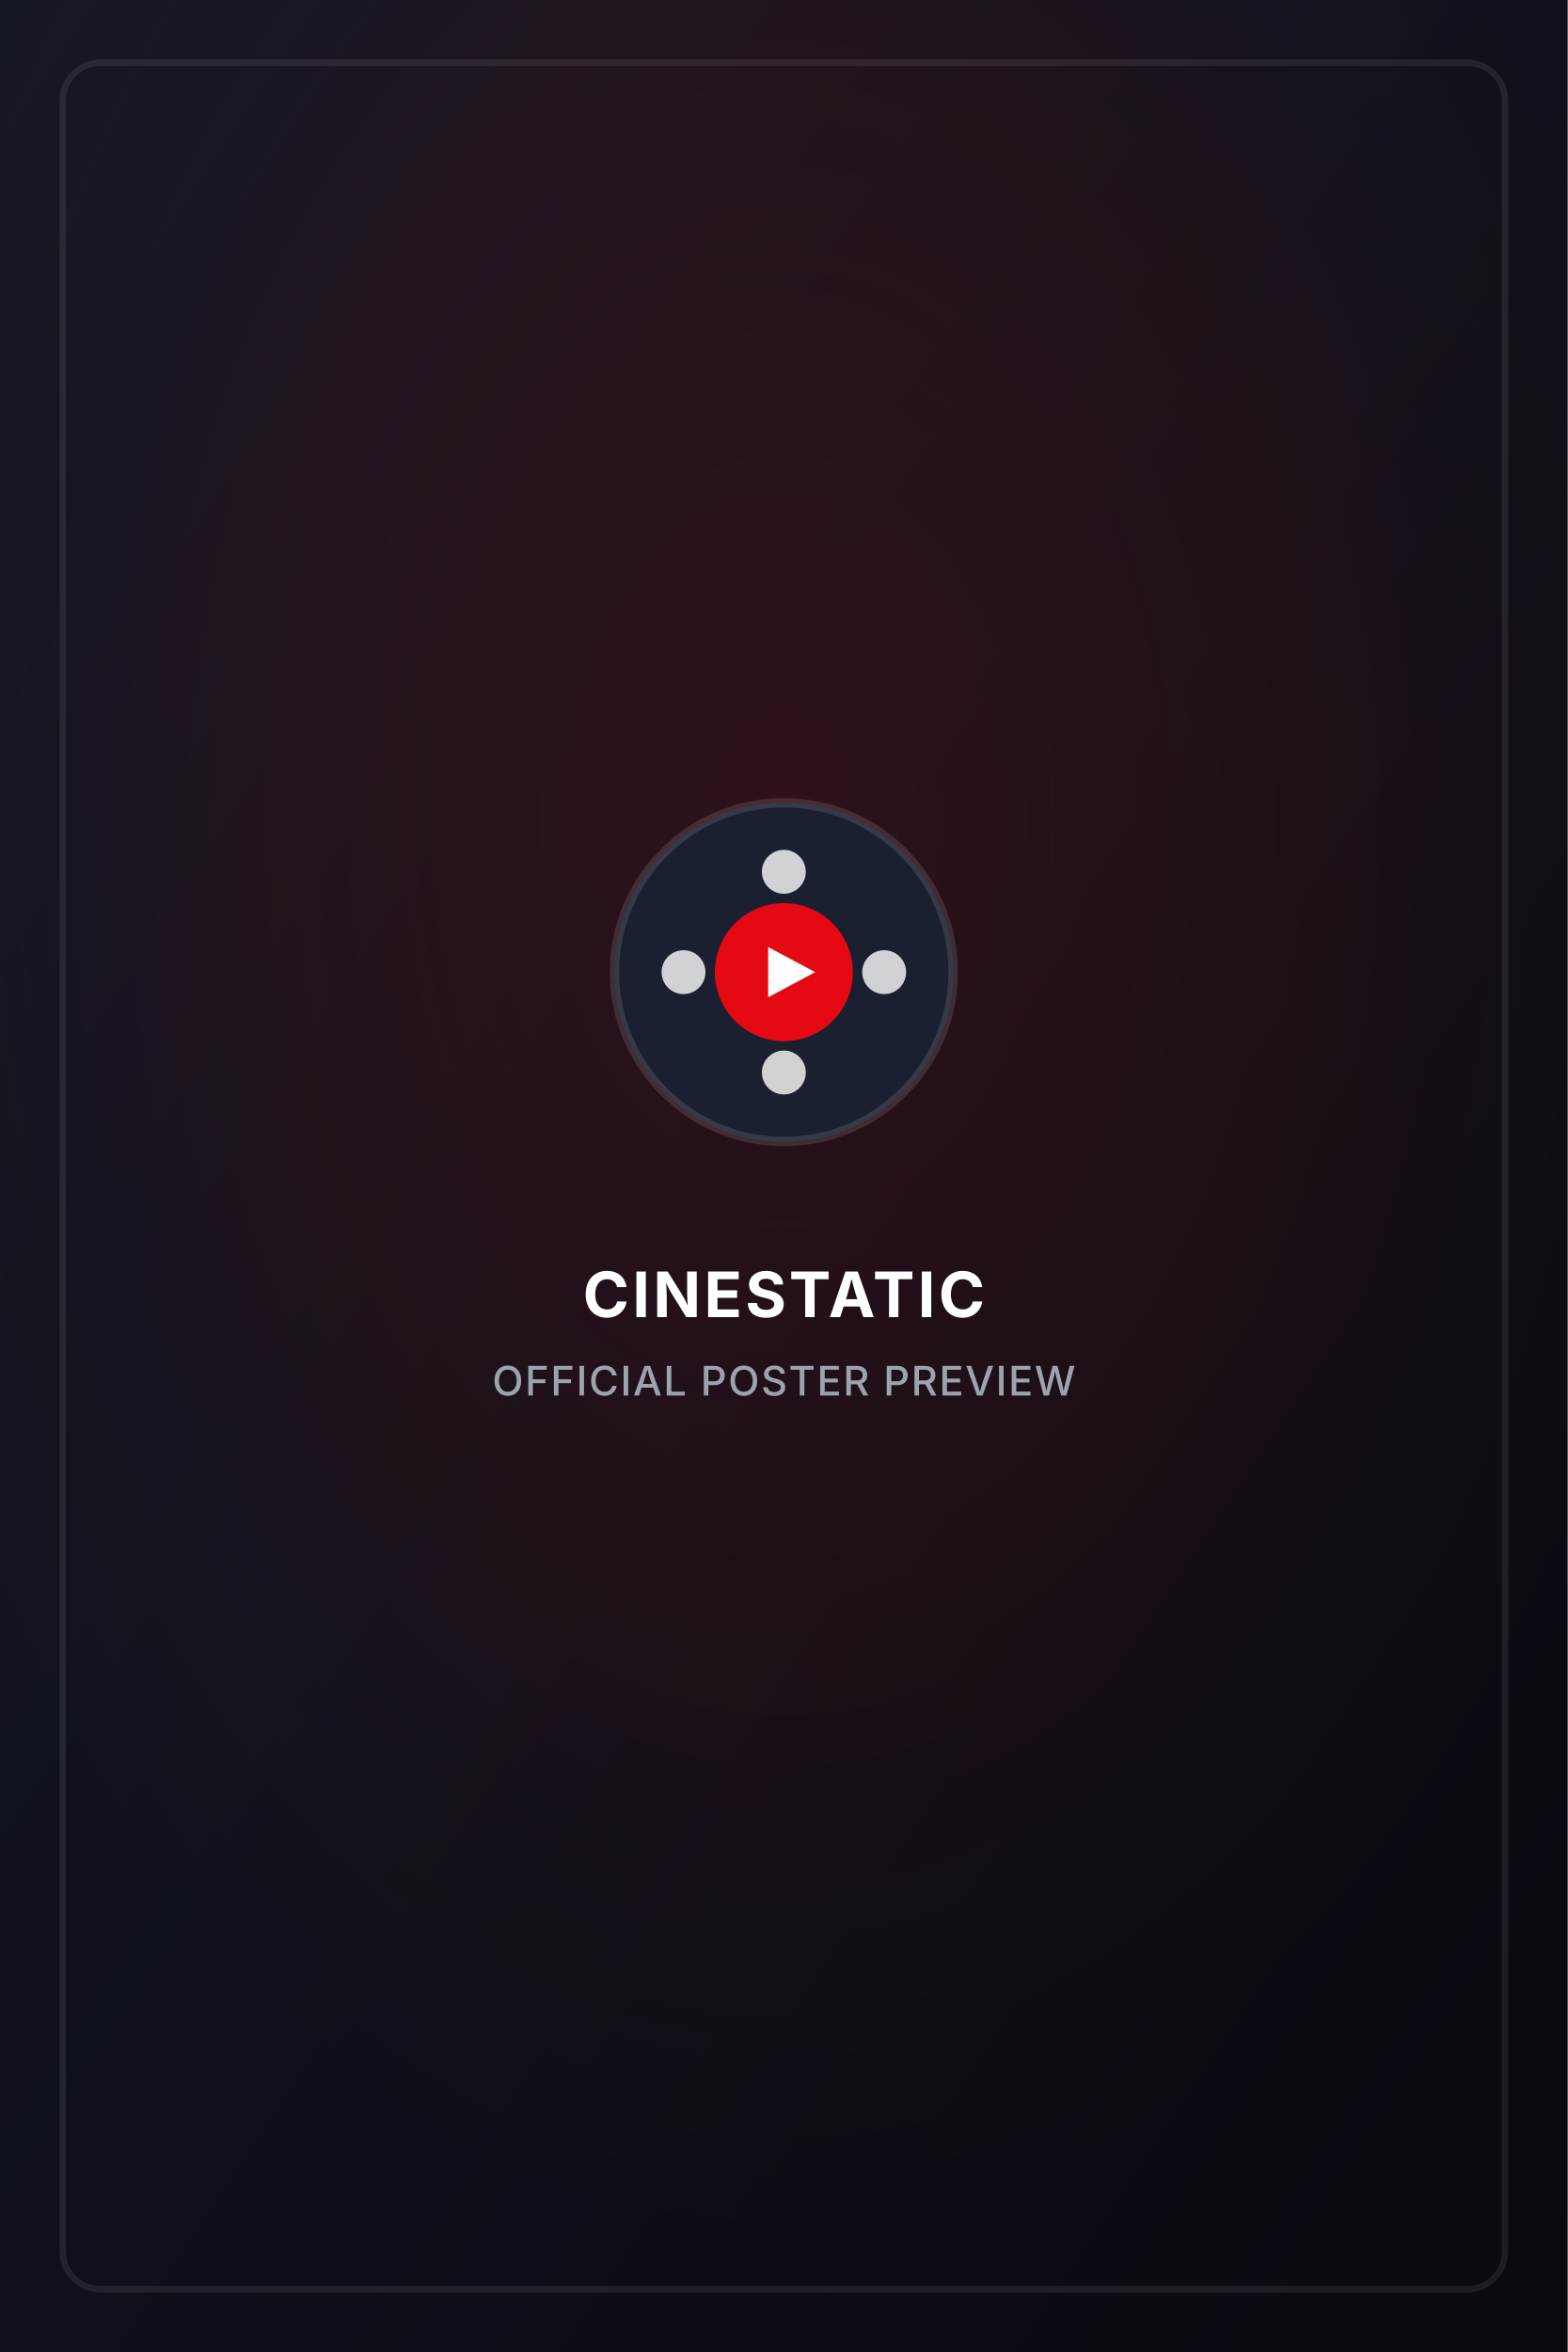
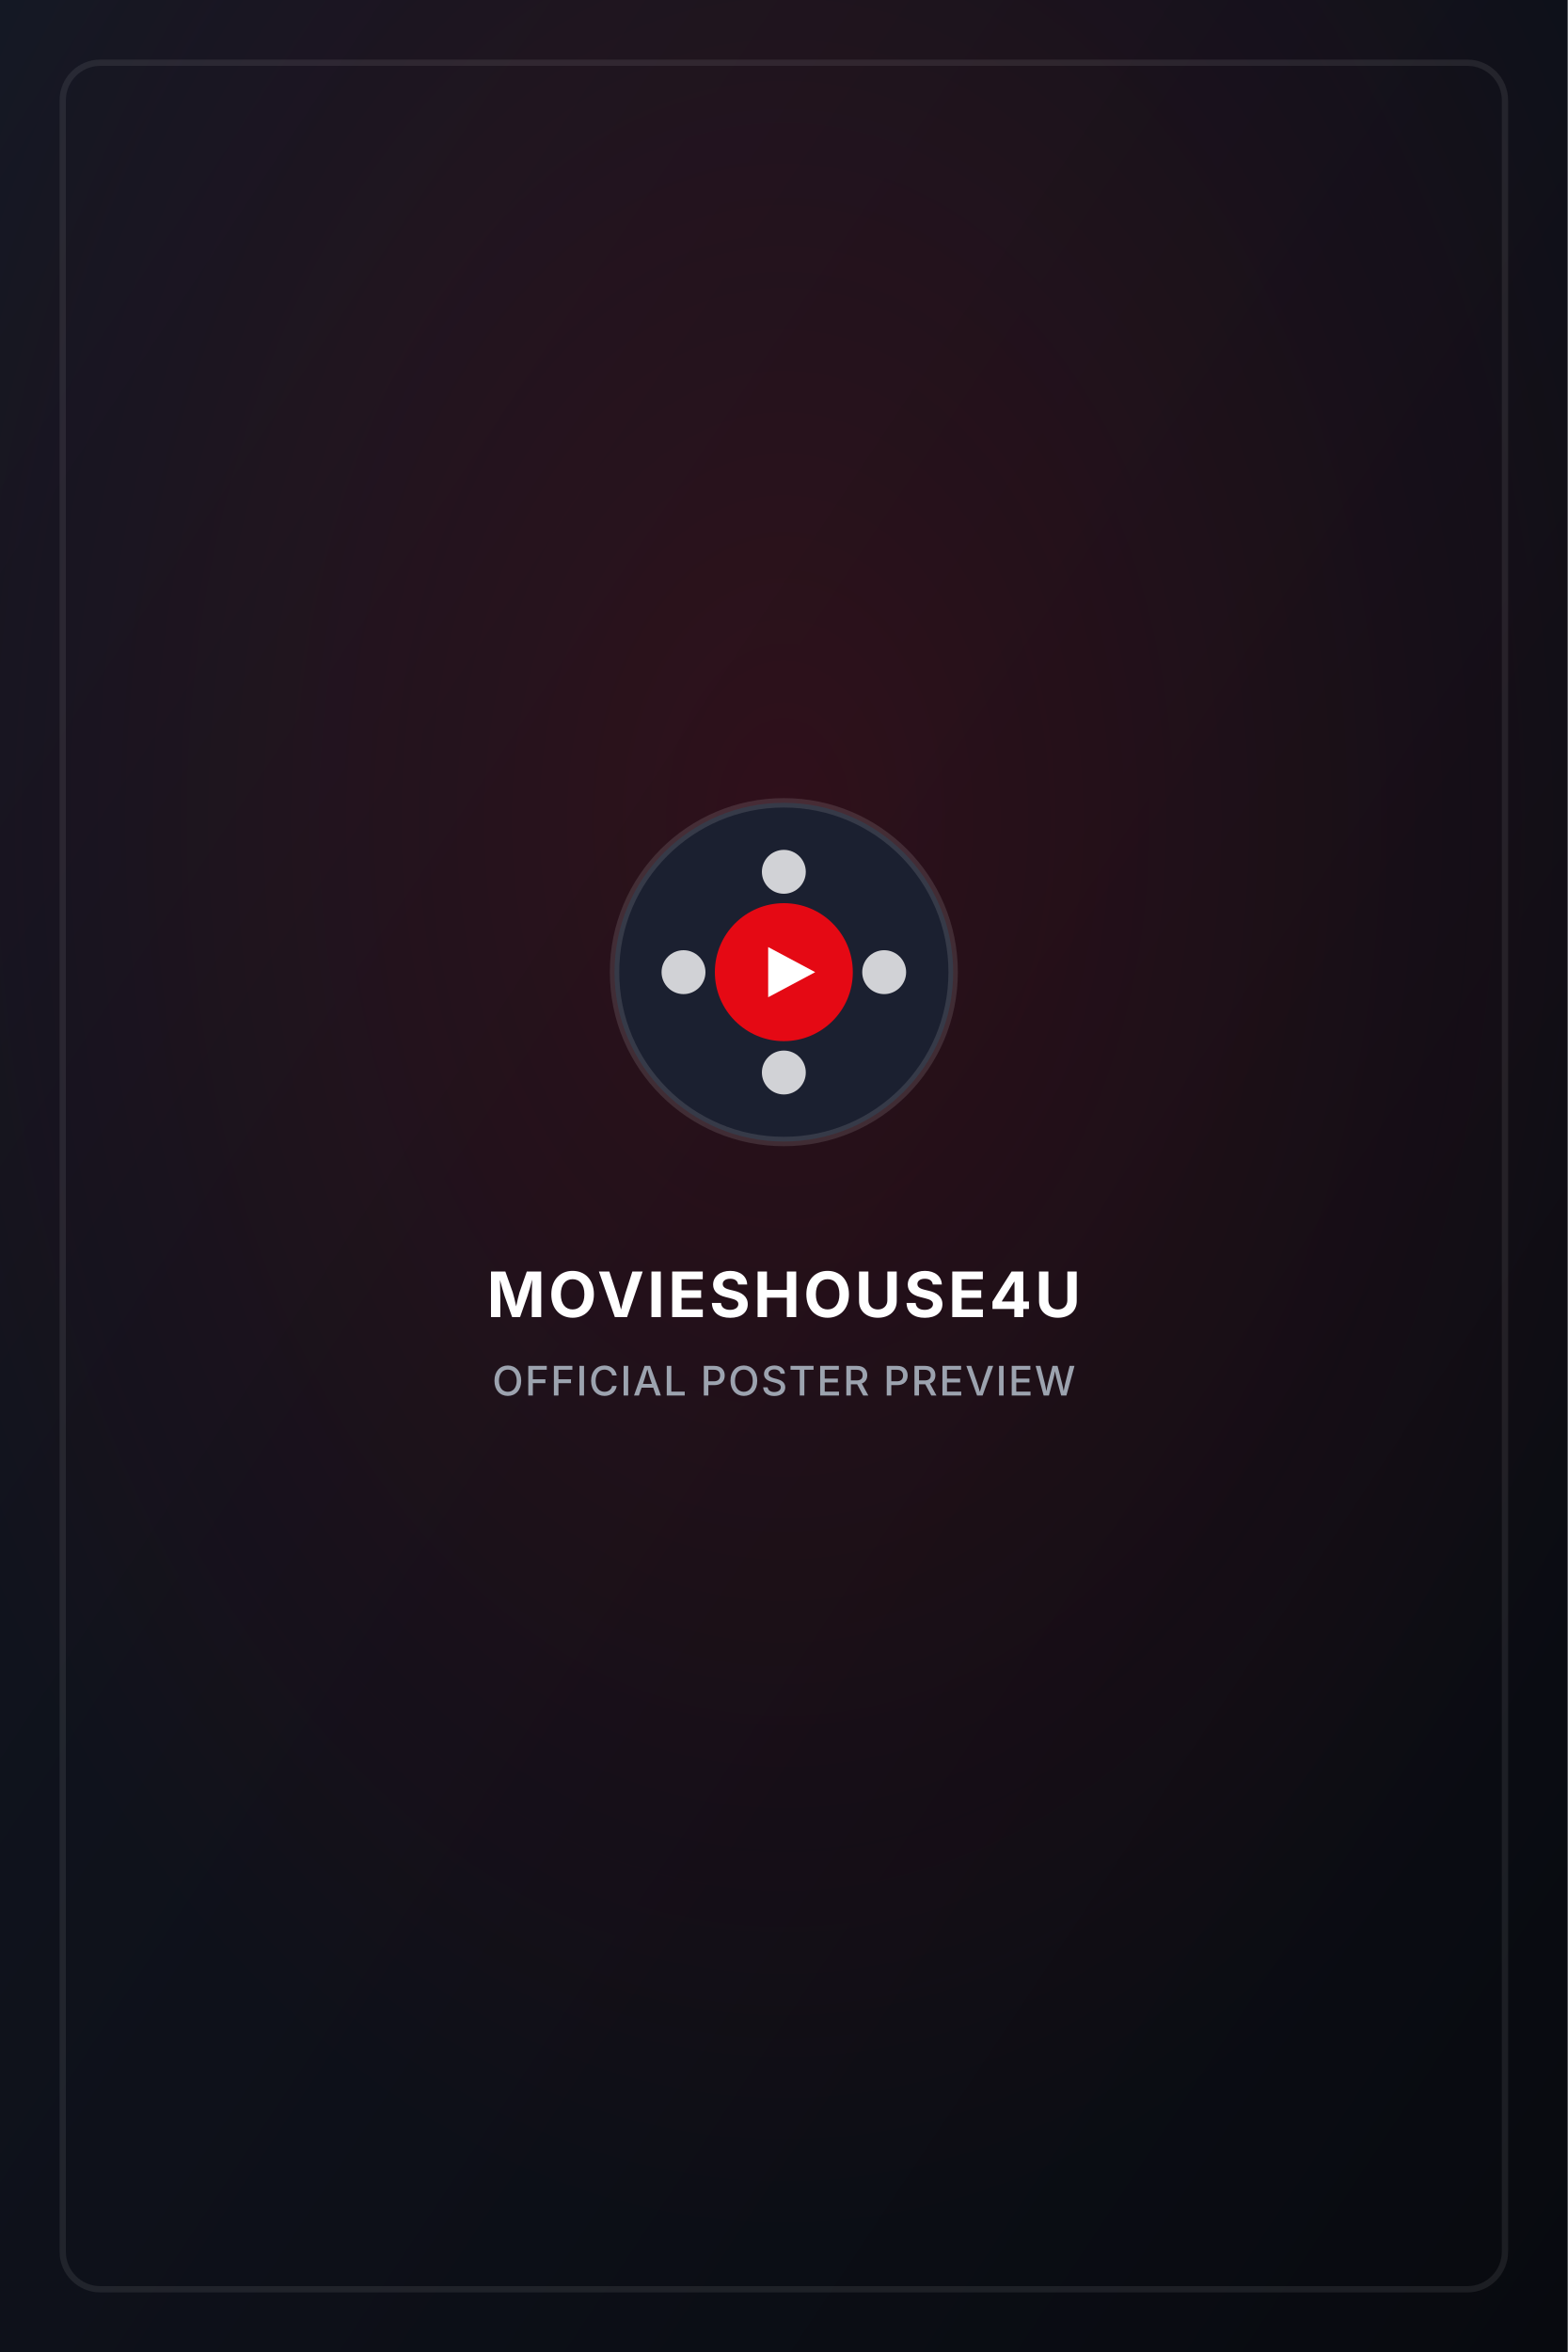
<svg xmlns="http://www.w3.org/2000/svg" viewBox="0 0 500 750" fill="none">
  <defs>
    <linearGradient id="bg" x1="0%" y1="0%" x2="100%" y2="100%">
      <stop offset="0%" stop-color="#141824" />
      <stop offset="50%" stop-color="#0e111a" />
      <stop offset="100%" stop-color="#080a0f" />
    </linearGradient>
    <radialGradient id="spot" cx="50%" cy="35%" r="60%">
      <stop offset="0%" stop-color="#e50914" stop-opacity="0.15" />
      <stop offset="100%" stop-color="#e50914" stop-opacity="0" />
    </radialGradient>
  </defs>
  <rect width="500" height="750" fill="url(#bg)" />
  <rect width="500" height="750" fill="url(#spot)" />
  <rect x="20" y="20" width="460" height="710" rx="12" stroke="rgba(255,255,255,0.08)" stroke-width="2" />
  <g transform="translate(250, 310)" text-anchor="middle">
    <circle cx="0" cy="0" r="54" fill="#1b2030" stroke="rgba(255,255,255,0.12)" stroke-width="3" />
    <circle cx="0" cy="0" r="22" fill="#e50914" />
    <circle cx="0" cy="-32" r="7" fill="#ffffff" opacity="0.8" />
    <circle cx="0" cy="32" r="7" fill="#ffffff" opacity="0.8" />
    <circle cx="-32" cy="0" r="7" fill="#ffffff" opacity="0.8" />
    <circle cx="32" cy="0" r="7" fill="#ffffff" opacity="0.8" />
    <polygon points="-5,-8 10,0 -5,8" fill="#ffffff" />
  </g>
  <text x="250" y="420" font-family="system-ui, -apple-system, sans-serif" font-size="20" font-weight="700" fill="#ffffff" text-anchor="middle" letter-spacing="1">
-     CINESTATIC
+     MOVIESHOUSE4U
  </text>
  <text x="250" y="445" font-family="system-ui, -apple-system, sans-serif" font-size="13" font-weight="500" fill="#9ca3af" text-anchor="middle" letter-spacing="0.5">
    OFFICIAL POSTER PREVIEW
  </text>
</svg>
